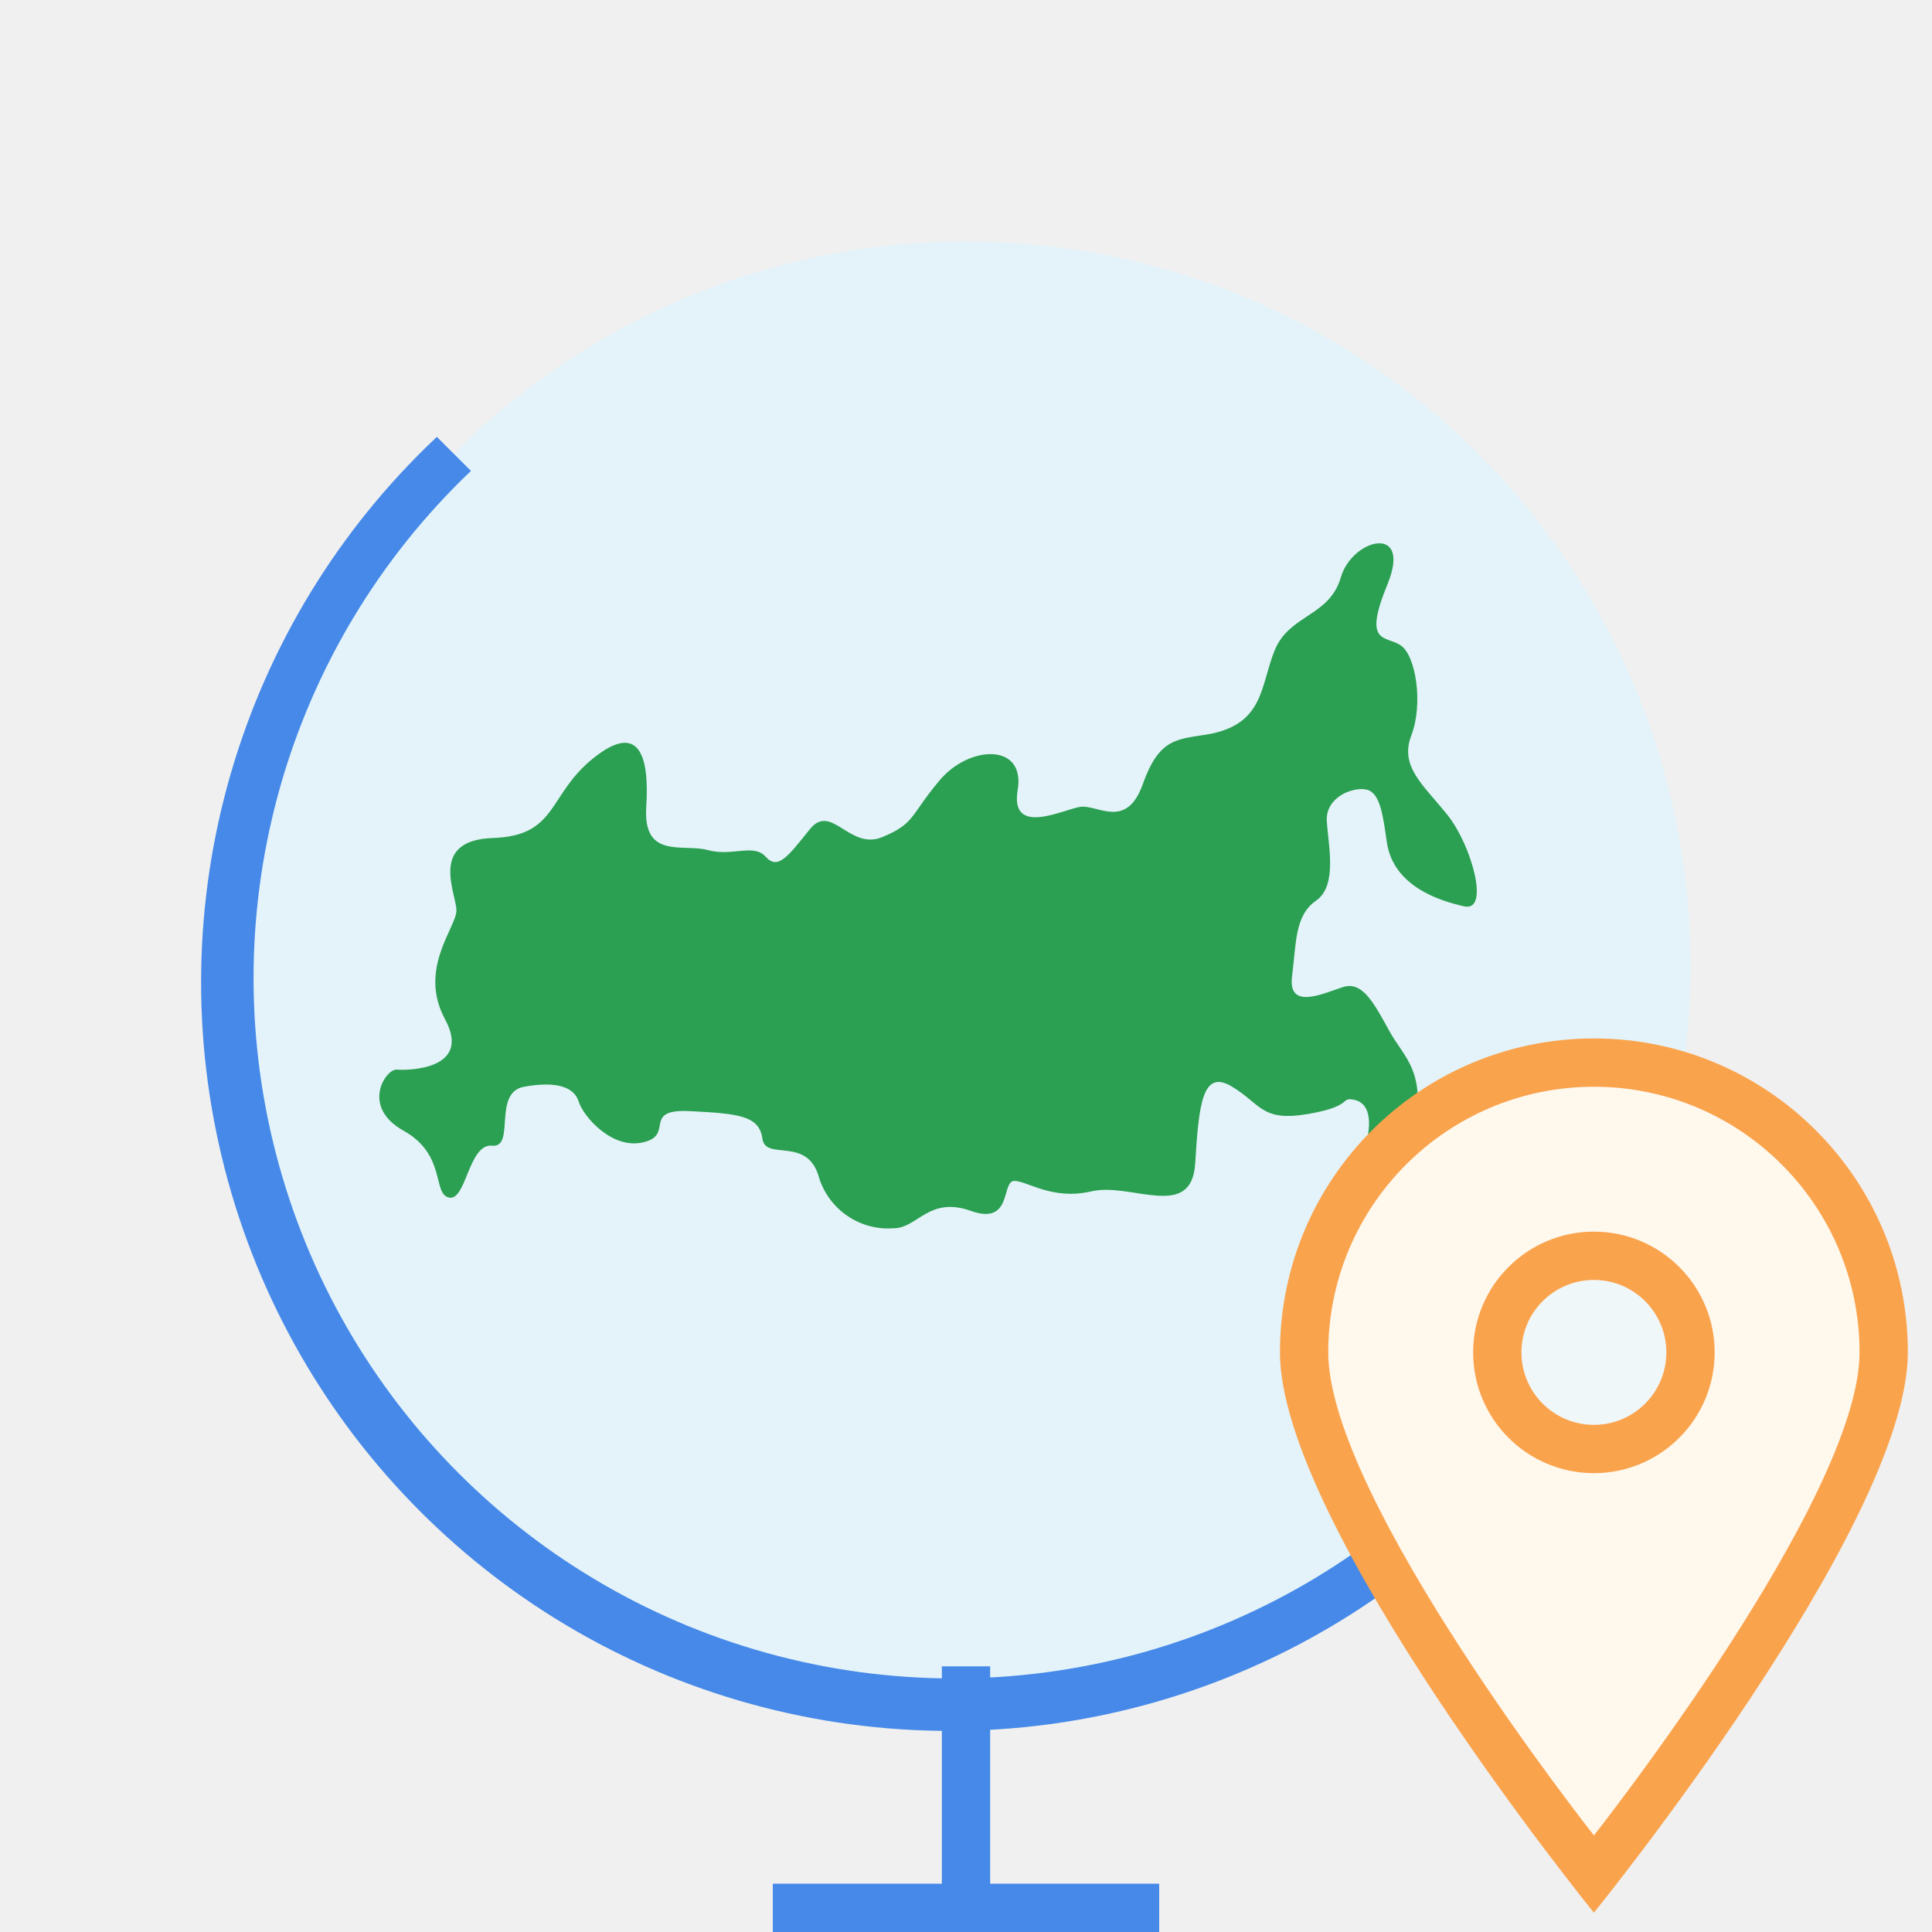
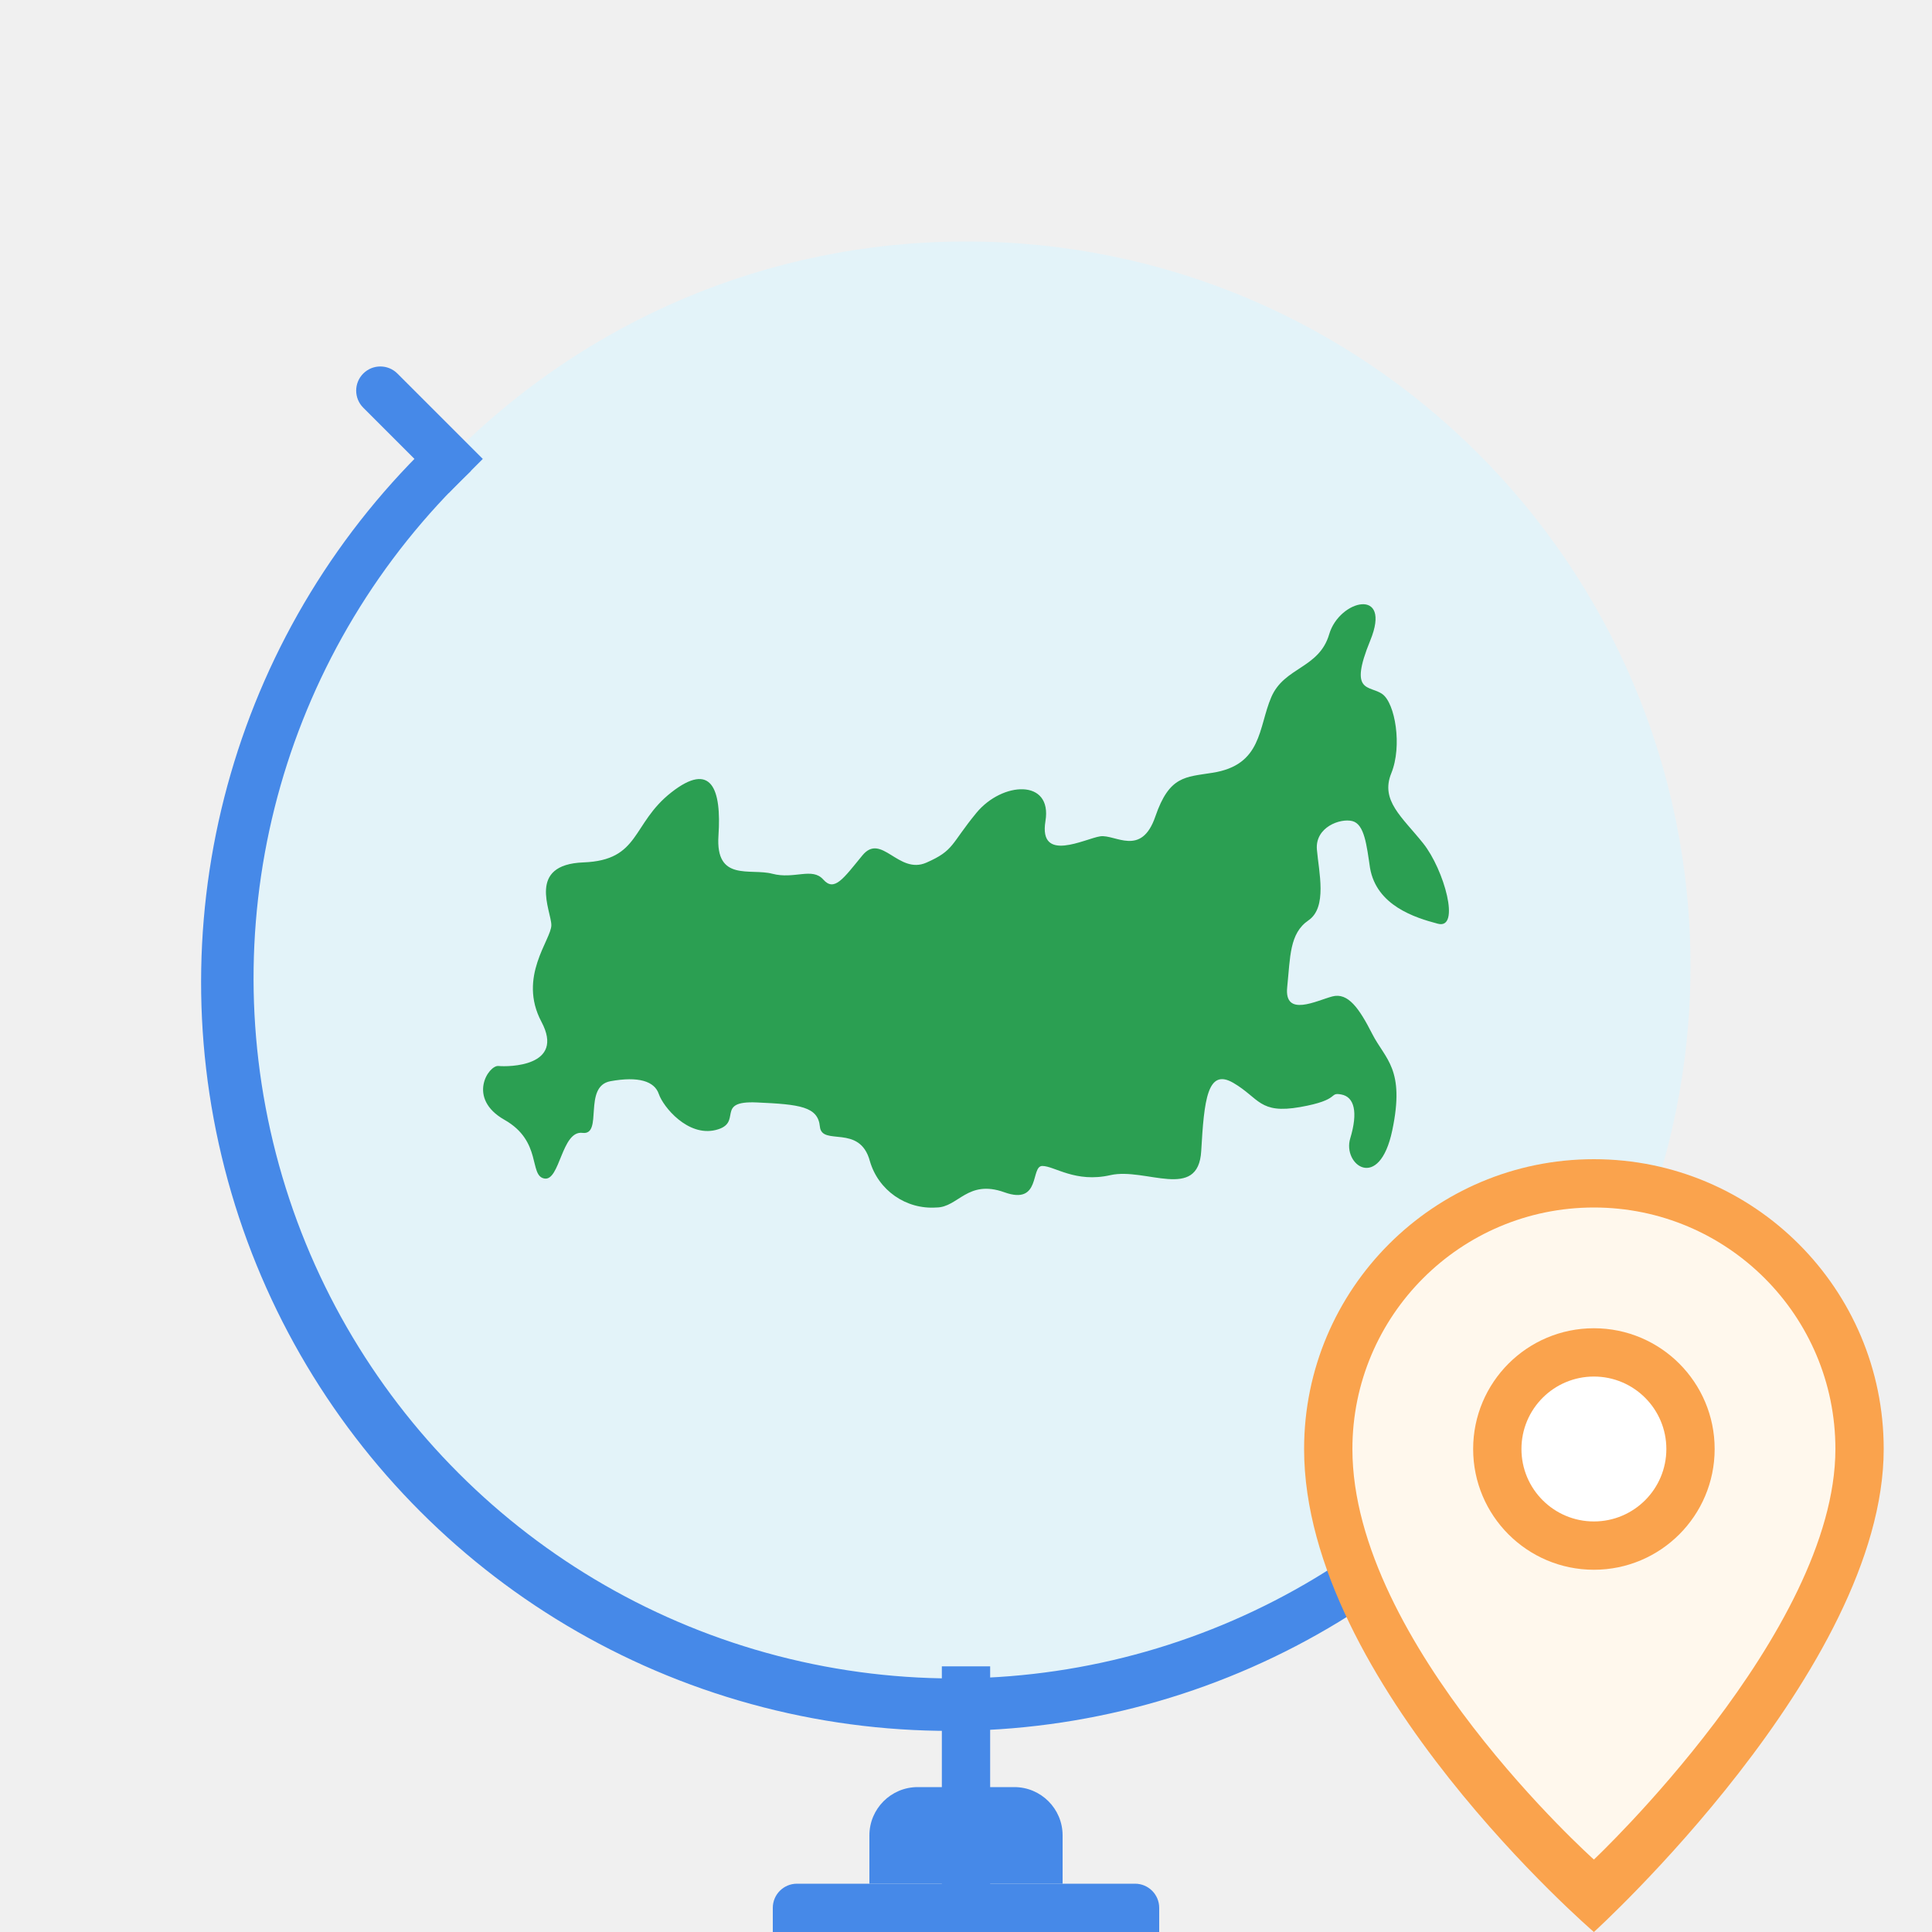
<svg xmlns="http://www.w3.org/2000/svg" id="Capa_1" data-name="Capa 1" viewBox="0 0 80 80">
  <defs>
-     <style>.cls-1{fill:#e3f3f9;}.cls-2{fill:#4689e8;}.cls-3{fill:#2b9f52;}.cls-4{fill:#faa34d;}.cls-5{fill:#fff8ed;}.cls-6{fill:#f0f7f9;}.cls-7{fill:none;}</style>
+     <style>.cls-1{fill:#e3f3f9;}.cls-2{fill:#4689e8;}.cls-3{fill:#faa34d;}.cls-4{fill:#fff8ed;}.cls-5{fill:#2b9f52;}.cls-6{fill:#fff;}.cls-7{fill:none;}</style>
  </defs>
  <circle class="cls-1" cx="40" cy="40" r="30" />
  <path class="cls-2" d="M60.5,60.5a29,29,0,1,1-41-41l-1.41-1.41A31,31,0,1,0,61.91,61.91Z" />
-   <path class="cls-3" d="M50,30.41c-1.27.21-2,.15-2.68,2.06s-1.88.83-2.59.94-2.92,1.25-2.59-.7-2-1.87-3.24-.39-1,1.77-2.36,2.34-2.11-1.43-3-.33-1.32,1.72-1.83,1.15-1.37,0-2.4-.28-2.69.4-2.55-1.79-.33-3.52-2.21-2-1.46,3.2-4.14,3.29-1.51,2.3-1.51,3-1.6,2.42-.47,4.51-1.55,2.12-2,2.08-1.51,1.53.28,2.53,1.18,2.63,1.89,2.77.8-2.25,1.78-2.15,0-2.2,1.32-2.44,2.07,0,2.26.61,1.37,2,2.68,1.69-.09-1.39,1.93-1.29,2.87.19,3,1.14,1.88-.14,2.35,1.63A3,3,0,0,0,37,50.86c1,0,1.46-1.34,3.2-.72S41.45,48.9,42,48.9s1.56.81,3.2.43,4.14,1.24,4.29-1.15.28-3.92,1.5-3.2,1.23,1.48,3.16,1.15,1.31-.71,1.92-.59.8.83.43,2.07,1.36,2.53,2-.38-.33-3.35-1-4.59-1.13-2-1.88-1.77-2.3,1-2.12-.43.11-2.53,1-3.15S55,35,54.94,34s1.1-1.44,1.66-1.3.67,1.1.83,2.2c.28,1.78,2.12,2.39,3.2,2.63s.3-2.54-.69-3.78-2-2-1.5-3.3.19-3.29-.43-3.72-1.6,0-.56-2.53-1.46-1.91-1.93-.29-2.12,1.53-2.73,3S52.37,30,50,30.41Z" />
-   <path class="cls-4" d="M79,56c0,7.18-13,23.2-13,23.2S53,63.18,53,56a13,13,0,0,1,26,0Z" />
-   <path class="cls-5" d="M77,56c0,6.08-11,20-11,20S55,62.08,55,56a11,11,0,0,1,22,0Z" />
-   <circle class="cls-4" cx="66" cy="56" r="5" />
-   <circle class="cls-6" cx="66" cy="56" r="3" />
-   <rect class="cls-2" x="32" y="78" width="16" height="2" />
+   <path class="cls-3" d="M78,60c0,9.1-12,20-12,20S54,69.68,54,60a12,12,0,0,1,24,0Z" />
+   <path class="cls-4" d="M76,60c0,7.58-10,17-10,17S56,68.06,56,60a10,10,0,0,1,20,0Z" />
+   <path class="cls-5" d="M50.2,32c-1.12.18-1.78.12-2.36,1.81s-1.66.73-2.28.82S43,35.76,43.29,34s-1.79-1.64-2.86-.34-.91,1.55-2.07,2.06-1.86-1.26-2.65-.3-1.16,1.52-1.62,1-1.2,0-2.11-.24-2.36.35-2.23-1.58-.29-3.09-1.95-1.79-1.28,2.81-3.64,2.9-1.33,2-1.33,2.6-1.4,2.14-.41,4-1.37,1.87-1.78,1.83-1.32,1.34.25,2.23,1,2.31,1.65,2.43.71-2,1.58-1.89,0-1.93,1.16-2.14,1.82,0,2,.53,1.2,1.78,2.36,1.49-.08-1.22,1.7-1.14,2.53.17,2.61,1,1.65-.13,2.07,1.43A2.67,2.67,0,0,0,38.77,50c.91,0,1.29-1.18,2.82-.63s1.07-1.09,1.57-1.09,1.37.71,2.82.38,3.64,1.09,3.76-1,.25-3.45,1.33-2.82,1.07,1.3,2.77,1,1.16-.62,1.7-.52.7.73.37,1.82,1.2,2.23,1.74-.33-.29-2.94-.83-4-1-1.72-1.65-1.55-2,.88-1.87-.38.09-2.23.88-2.77.43-2,.35-2.93S55.5,33.87,56,34s.59,1,.73,1.94C57,37.5,58.59,38,59.54,38.25s.26-2.24-.61-3.33-1.78-1.77-1.32-2.9.16-2.9-.37-3.28-1.41,0-.5-2.22-1.28-1.69-1.7-.26-1.86,1.35-2.4,2.61S52.27,31.68,50.2,32Z" />
+   <circle class="cls-3" cx="66" cy="60" r="5" />
+   <circle class="cls-6" cx="66" cy="60" r="3" />
+   <path class="cls-2" d="M33,78H47a1,1,0,0,1,1,1v1a0,0,0,0,1,0,0H32a0,0,0,0,1,0,0V79A1,1,0,0,1,33,78Z" />
+   <path class="cls-2" d="M38,74h4a2,2,0,0,1,2,2v2a0,0,0,0,1,0,0H36a0,0,0,0,1,0,0V76A2,2,0,0,1,38,74Z" />
+   <path class="cls-2" d="M15.17,16.59h5a0,0,0,0,1,0,0v2a0,0,0,0,1,0,0h-5a1,1,0,0,1-1-1v0a1,1,0,0,1,1-1Z" transform="translate(17.46 -6.99) rotate(45)" />
  <rect class="cls-2" x="39" y="69" width="2" height="11" />
  <rect class="cls-7" width="80" height="80" />
</svg>
